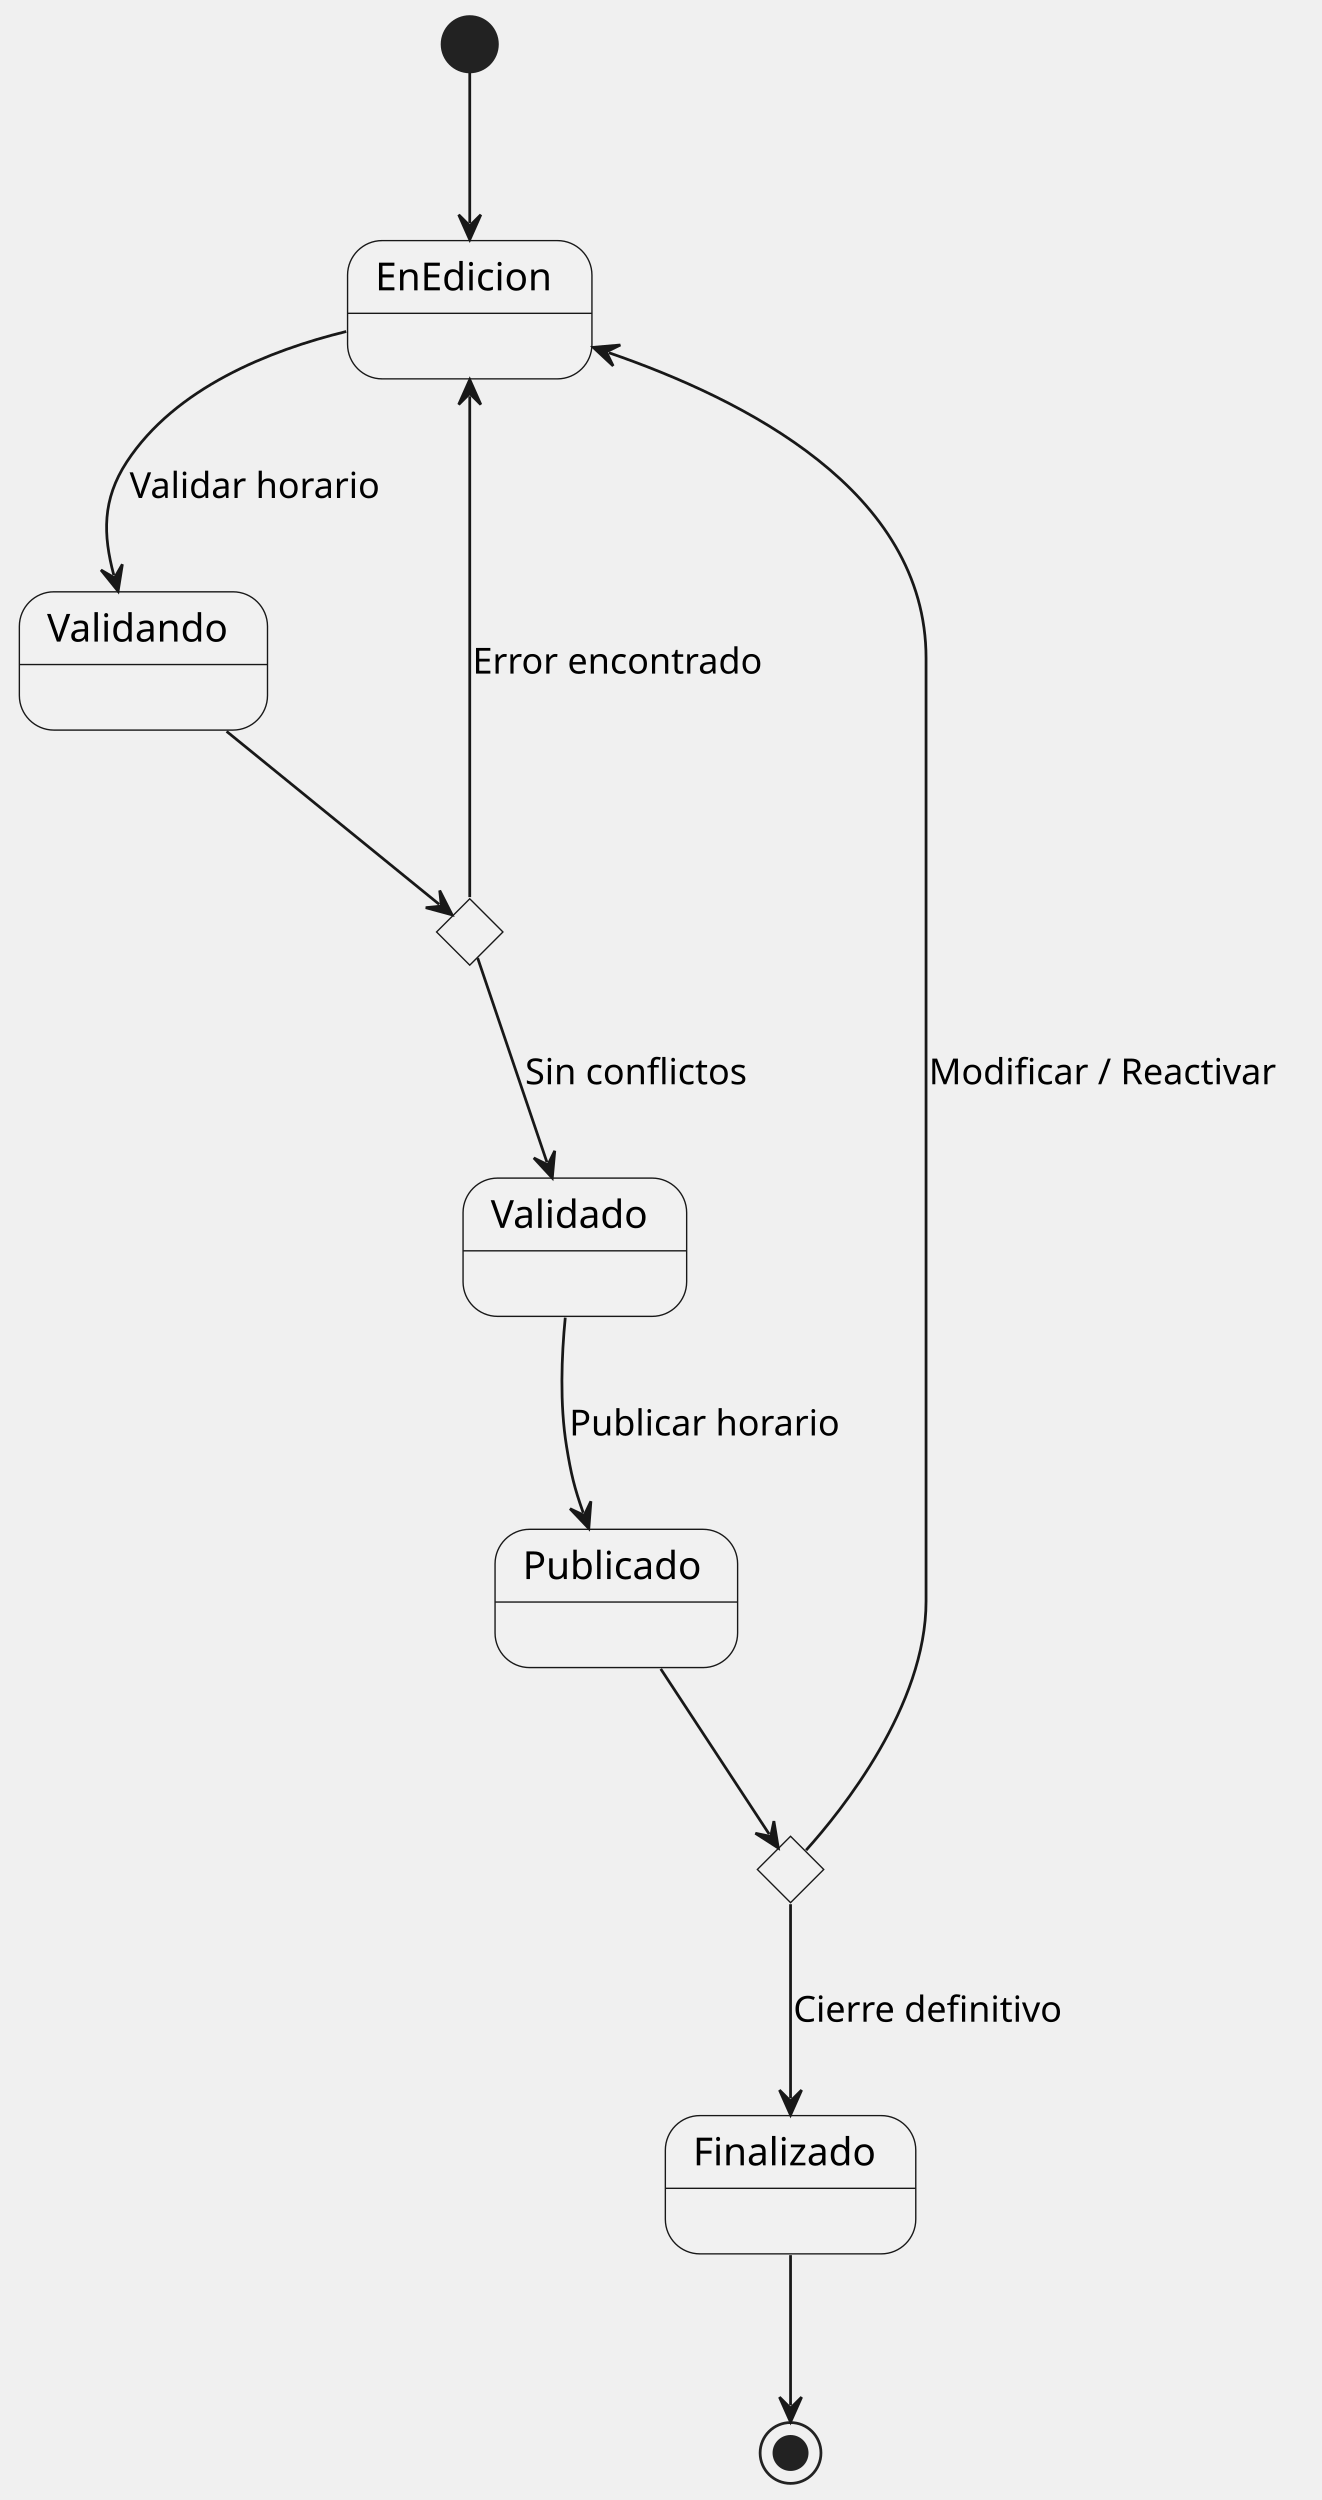
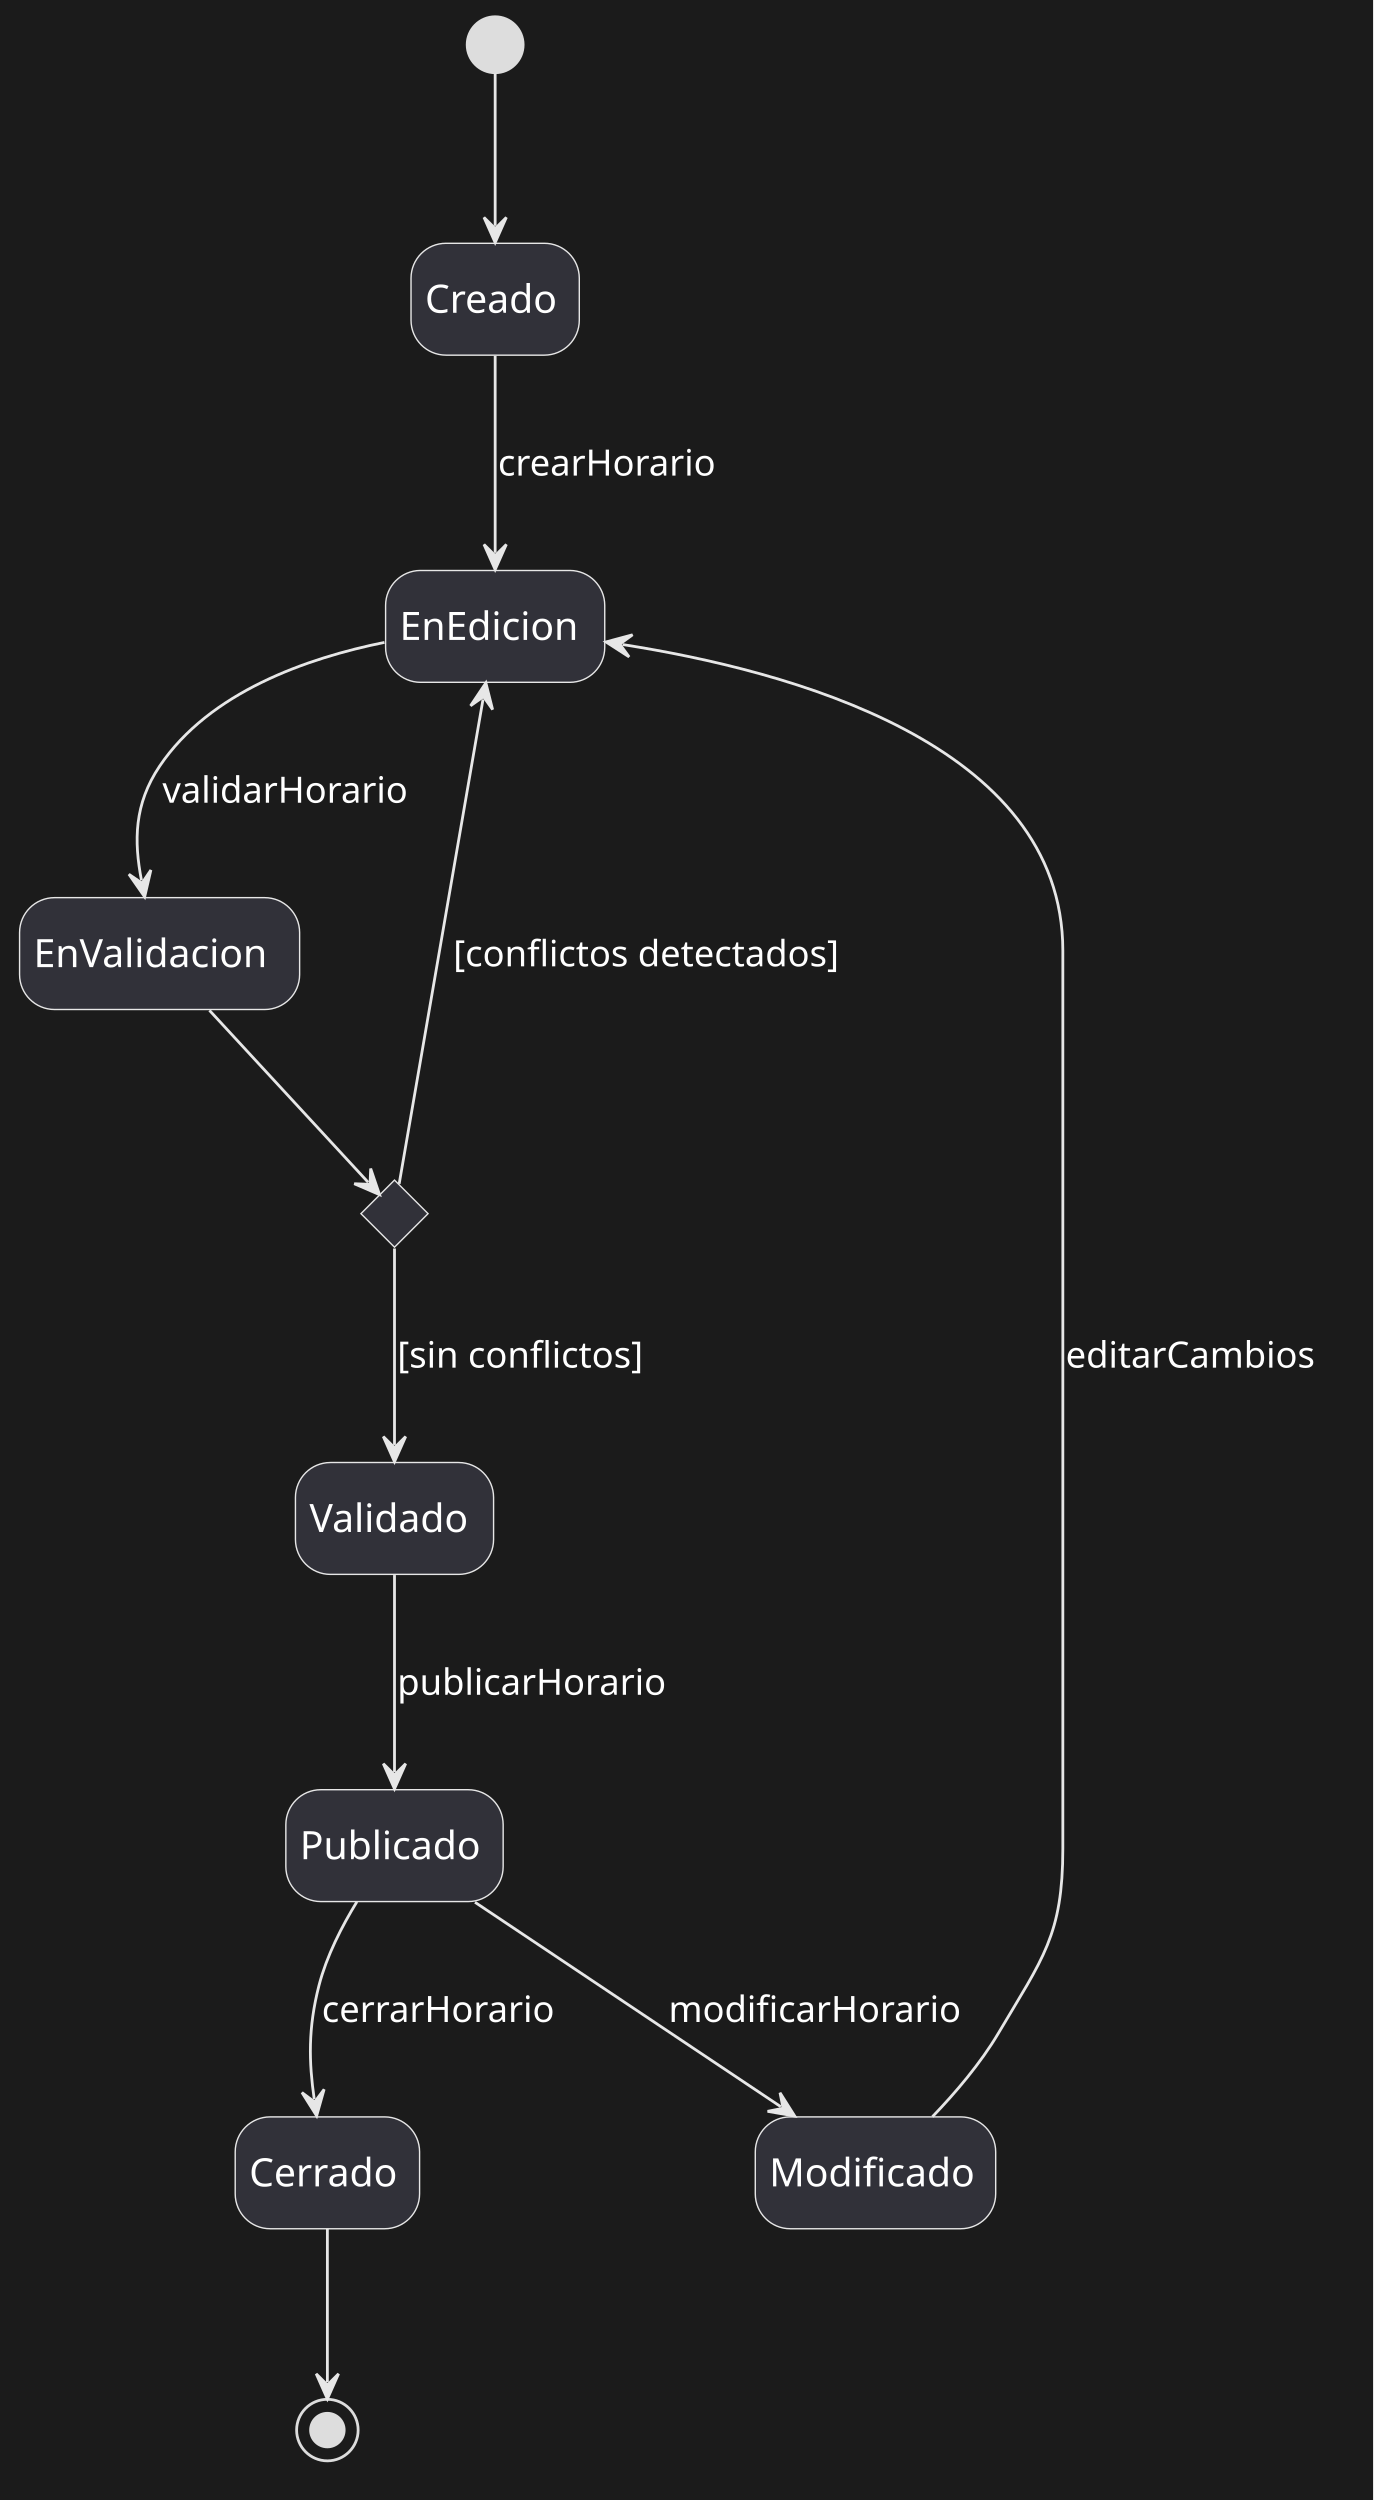
- <svg xmlns="http://www.w3.org/2000/svg" contentStyleType="text/css" data-diagram-type="STATE" height="904px" preserveAspectRatio="none" style="width:478px;height:904px;background:#FFFFFF;" version="1.1" viewBox="0 0 478 904" width="478px" zoomAndPan="magnify">
+ <svg xmlns="http://www.w3.org/2000/svg" contentStyleType="text/css" data-diagram-type="STATE" height="894px" preserveAspectRatio="none" style="width:491px;height:894px;background:#1B1B1B;" version="1.1" viewBox="0 0 491 894" width="491px" zoomAndPan="magnify">
  <defs />
  <g>
-     <g id="EnEdicion">
-       <rect fill="#F1F1F1" height="50" rx="12.5" ry="12.5" style="stroke:#181818;stroke-width:0.5;" width="88.366" x="125.68" y="87" />
-       <line style="stroke:#181818;stroke-width:0.5;" x1="125.68" x2="214.046" y1="113.297" y2="113.297" />
-       <text fill="#000000" font-family="sans-serif" font-size="14" lengthAdjust="spacing" textLength="68.366" x="135.68" y="104.995">EnEdicion</text>
+     <rect fill="#1B1B1B" height="894" style="stroke:none;stroke-width:1;" width="491" x="0" y="0" />
+     <rect fill="#313139" height="40" rx="12.5" ry="12.5" style="stroke:#E7E7E7;stroke-width:0.5;" width="60.176" x="146.98" y="87" />
+     <text fill="#FFFFFF" font-family="sans-serif" font-size="14" lengthAdjust="spacing" textLength="50.176" x="151.98" y="111.847">Creado</text>
+     <rect fill="#313139" height="40" rx="12.5" ry="12.5" style="stroke:#E7E7E7;stroke-width:0.5;" width="78.366" x="137.89" y="204" />
+     <text fill="#FFFFFF" font-family="sans-serif" font-size="14" lengthAdjust="spacing" textLength="68.366" x="142.89" y="228.847">EnEdicion</text>
+     <rect fill="#313139" height="40" rx="12.5" ry="12.5" style="stroke:#E7E7E7;stroke-width:0.5;" width="100.145" x="7" y="321" />
+     <text fill="#FFFFFF" font-family="sans-serif" font-size="14" lengthAdjust="spacing" textLength="90.145" x="12" y="345.847">EnValidacion</text>
+     <rect fill="#313139" height="40" rx="12.5" ry="12.5" style="stroke:#E7E7E7;stroke-width:0.5;" width="70.853" x="105.65" y="523" />
+     <text fill="#FFFFFF" font-family="sans-serif" font-size="14" lengthAdjust="spacing" textLength="60.853" x="110.65" y="547.847">Validado</text>
+     <rect fill="#313139" height="40" rx="12.5" ry="12.5" style="stroke:#E7E7E7;stroke-width:0.5;" width="77.71" x="102.22" y="640" />
+     <text fill="#FFFFFF" font-family="sans-serif" font-size="14" lengthAdjust="spacing" textLength="67.71" x="107.22" y="664.847">Publicado</text>
+     <rect fill="#313139" height="40" rx="12.5" ry="12.5" style="stroke:#E7E7E7;stroke-width:0.5;" width="85.968" x="270.09" y="757" />
+     <text fill="#FFFFFF" font-family="sans-serif" font-size="14" lengthAdjust="spacing" textLength="75.968" x="275.09" y="781.847">Modificado</text>
+     <rect fill="#313139" height="40" rx="12.5" ry="12.5" style="stroke:#E7E7E7;stroke-width:0.5;" width="65.932" x="84.11" y="757" />
+     <text fill="#FFFFFF" font-family="sans-serif" font-size="14" lengthAdjust="spacing" textLength="55.932" x="89.11" y="781.847">Cerrado</text>
+     <g class="entity" data-qualified-name="decision1" id="ent0009">
+       <polygon fill="#313139" points="141.07,422,153.07,434,141.07,446,129.07,434,141.07,422" style="stroke:#E7E7E7;stroke-width:0.5;" />
    </g>
-     <g id="Validando">
-       <rect fill="#F1F1F1" height="50" rx="12.5" ry="12.5" style="stroke:#181818;stroke-width:0.5;" width="89.727" x="7" y="214" />
-       <line style="stroke:#181818;stroke-width:0.5;" x1="7" x2="96.727" y1="240.297" y2="240.297" />
-       <text fill="#000000" font-family="sans-serif" font-size="14" lengthAdjust="spacing" textLength="69.727" x="17" y="231.995">Validando</text>
+     <g class="start_entity" data-qualified-name=".start." data-source-line="12" id="ent0002">
+       <ellipse cx="177.07" cy="16" fill="#DDDDDD" rx="10" ry="10" style="stroke:#DDDDDD;stroke-width:1;" />
    </g>
-     <g id="Validado">
-       <rect fill="#F1F1F1" height="50" rx="12.5" ry="12.5" style="stroke:#181818;stroke-width:0.5;" width="80.853" x="167.44" y="426" />
-       <line style="stroke:#181818;stroke-width:0.5;" x1="167.44" x2="248.293" y1="452.297" y2="452.297" />
-       <text fill="#000000" font-family="sans-serif" font-size="14" lengthAdjust="spacing" textLength="60.853" x="177.44" y="443.995">Validado</text>
+     <g class="end_entity" data-qualified-name=".end." data-source-line="31" id="ent0013">
+       <ellipse cx="117.07" cy="869" fill="none" rx="11" ry="11" style="stroke:#DDDDDD;stroke-width:1;" />
+       <ellipse cx="117.07" cy="869" fill="#DDDDDD" rx="6" ry="6" style="stroke:#DDDDDD;stroke-width:1;" />
    </g>
-     <g id="Publicado">
-       <rect fill="#F1F1F1" height="50" rx="12.5" ry="12.5" style="stroke:#181818;stroke-width:0.5;" width="87.71" x="179.01" y="553" />
-       <line style="stroke:#181818;stroke-width:0.5;" x1="179.01" x2="266.72" y1="579.297" y2="579.297" />
-       <text fill="#000000" font-family="sans-serif" font-size="14" lengthAdjust="spacing" textLength="67.71" x="189.01" y="570.995">Publicado</text>
+     <g class="link" data-entity-1="ent0002" data-entity-2="ent0002" data-link-type="dependency" data-source-line="12" id="lnk3">
+       <path d="M177.07,26.19 C177.07,40.4 177.07,62.02 177.07,80.74" fill="none" id="*start*-to-Creado" style="stroke:#E7E7E7;stroke-width:1;" />
+       <polygon fill="#E7E7E7" points="177.07,86.74,181.07,77.74,177.07,81.74,173.07,77.74,177.07,86.74" style="stroke:#E7E7E7;stroke-width:1;" />
    </g>
-     <g id="Finalizado">
-       <rect fill="#F1F1F1" height="50" rx="12.5" ry="12.5" style="stroke:#181818;stroke-width:0.5;" width="90.554" x="240.59" y="765" />
-       <line style="stroke:#181818;stroke-width:0.5;" x1="240.59" x2="331.144" y1="791.297" y2="791.297" />
-       <text fill="#000000" font-family="sans-serif" font-size="14" lengthAdjust="spacing" textLength="70.554" x="250.59" y="782.995">Finalizado</text>
+     <g class="link" data-entity-1="ent0002" data-entity-2="ent0003" data-link-type="dependency" data-source-line="14" id="lnk4">
+       <path d="M177.07,127.25 C177.07,148.48 177.07,176.44 177.07,197.69" fill="none" id="Creado-to-EnEdicion" style="stroke:#E7E7E7;stroke-width:1;" />
+       <polygon fill="#E7E7E7" points="177.07,203.69,181.07,194.69,177.07,198.69,173.07,194.69,177.07,203.69" style="stroke:#E7E7E7;stroke-width:1;" />
+       <text fill="#FFFFFF" font-family="sans-serif" font-size="13" lengthAdjust="spacing" textLength="81.751" x="178.07" y="170.067">crearHorario</text>
    </g>
-     <g class="entity" data-entity="choice1" data-uid="ent0007" id="entity_choice1">
-       <polygon fill="#F1F1F1" points="169.86,325,181.86,337,169.86,349,157.86,337,169.86,325" style="stroke:#181818;stroke-width:0.5;" />
+     <g class="link" data-entity-1="ent0003" data-entity-2="ent0004" data-link-type="dependency" data-source-line="16" id="lnk5">
+       <path d="M137.48,229.72 C109.86,235.3 74.89,247.48 57.07,274 C47.94,287.6 47.875,300.708 50.595,314.828" fill="none" id="EnEdicion-to-EnValidacion" style="stroke:#E7E7E7;stroke-width:1;" />
+       <polygon fill="#E7E7E7" points="51.73,320.72,53.955,311.126,50.784,315.81,46.1,312.639,51.73,320.72" style="stroke:#E7E7E7;stroke-width:1;" />
+       <text fill="#FFFFFF" font-family="sans-serif" font-size="13" lengthAdjust="spacing" textLength="92.397" x="58.07" y="287.067">validarHorario</text>
    </g>
-     <g class="entity" data-entity="choice2" data-uid="ent0008" id="entity_choice2">
-       <polygon fill="#F1F1F1" points="285.86,664,297.86,676,285.86,688,273.86,676,285.86,664" style="stroke:#181818;stroke-width:0.5;" />
+     <g class="link" data-entity-1="ent0004" data-entity-2="ent0009" data-link-type="dependency" data-source-line="18" id="lnk6">
+       <path d="M74.89,361.3 C94.15,382.17 119.64,409.781 131.65,422.791" fill="none" id="EnValidacion-to-decision1" style="stroke:#E7E7E7;stroke-width:1;" />
+       <polygon fill="#E7E7E7" points="135.72,427.2,132.554,417.874,132.328,423.526,126.676,423.3,135.72,427.2" style="stroke:#E7E7E7;stroke-width:1;" />
    </g>
-     <ellipse cx="169.86" cy="16" fill="#222222" rx="10" ry="10" style="stroke:#222222;stroke-width:1;" />
-     <ellipse cx="285.86" cy="887" fill="none" rx="11" ry="11" style="stroke:#222222;stroke-width:1;" />
-     <ellipse cx="285.86" cy="887" fill="#222222" rx="6" ry="6" style="stroke:#222222;stroke-width:1;" />
-     <g class="link" data-entity-1="*start*" data-entity-2="EnEdicion" data-source-line="9" data-uid="lnk3" id="link_*start*_EnEdicion">
-       <path d="M169.86,26.36 C169.86,40.29 169.86,60.95 169.86,80.65" fill="none" id="*start*-to-EnEdicion" style="stroke:#181818;stroke-width:1;" />
-       <polygon fill="#181818" points="169.86,86.65,173.86,77.65,169.86,81.65,165.86,77.65,169.86,86.65" style="stroke:#181818;stroke-width:1;" />
+     <g class="link" data-entity-1="ent0009" data-entity-2="ent0003" data-link-type="dependency" data-source-line="20" id="lnk7">
+       <path d="M142.74,423.35 C148.3,391.22 165.247,293.352 172.727,250.112" fill="none" id="decision1-to-EnEdicion" style="stroke:#E7E7E7;stroke-width:1;" />
+       <polygon fill="#E7E7E7" points="173.75,244.2,168.274,252.387,172.898,249.127,176.157,253.75,173.75,244.2" style="stroke:#E7E7E7;stroke-width:1;" />
+       <text fill="#FFFFFF" font-family="sans-serif" font-size="13" lengthAdjust="spacing" textLength="148.922" x="162.07" y="345.567">[conflictos detectados]</text>
    </g>
-     <g class="link" data-entity-1="EnEdicion" data-entity-2="Validando" data-source-line="11" data-uid="lnk4" id="link_EnEdicion_Validando">
-       <path d="M125.2,119.87 C97.27,126.72 63.36,140.29 45.86,167 C36.91,180.66 37.245,193.312 41.155,207.982" fill="none" id="EnEdicion-to-Validando" style="stroke:#181818;stroke-width:1;" />
-       <polygon fill="#181818" points="42.7,213.78,44.247,204.053,41.412,208.949,36.517,206.114,42.7,213.78" style="stroke:#181818;stroke-width:1;" />
-       <text fill="#000000" font-family="sans-serif" font-size="13" lengthAdjust="spacing" textLength="96.192" x="46.86" y="180.067">Validar horario</text>
+     <g class="link" data-entity-1="ent0009" data-entity-2="ent0005" data-link-type="dependency" data-source-line="21" id="lnk8">
+       <path d="M141.07,446.45 C141.07,464.67 141.07,494.48 141.07,516.71" fill="none" id="decision1-to-Validado" style="stroke:#E7E7E7;stroke-width:1;" />
+       <polygon fill="#E7E7E7" points="141.07,522.71,145.07,513.71,141.07,517.71,137.07,513.71,141.07,522.71" style="stroke:#E7E7E7;stroke-width:1;" />
+       <text fill="#FFFFFF" font-family="sans-serif" font-size="13" lengthAdjust="spacing" textLength="95.012" x="142.07" y="489.067">[sin conflictos]</text>
    </g>
-     <g class="link" data-entity-1="Validando" data-entity-2="choice1" data-source-line="12" data-uid="lnk5" id="link_Validando_choice1">
-       <path d="M81.94,264.47 C109.53,286.92 143.665,314.695 158.805,327.005" fill="none" id="Validando-to-choice1" style="stroke:#181818;stroke-width:1;" />
-       <polygon fill="#181818" points="163.46,330.79,159,322.009,159.581,327.636,153.953,328.216,163.46,330.79" style="stroke:#181818;stroke-width:1;" />
+     <g class="link" data-entity-1="ent0005" data-entity-2="ent0006" data-link-type="dependency" data-source-line="23" id="lnk9">
+       <path d="M141.07,563.25 C141.07,584.48 141.07,612.44 141.07,633.69" fill="none" id="Validado-to-Publicado" style="stroke:#E7E7E7;stroke-width:1;" />
+       <polygon fill="#E7E7E7" points="141.07,639.69,145.07,630.69,141.07,634.69,137.07,630.69,141.07,639.69" style="stroke:#E7E7E7;stroke-width:1;" />
+       <text fill="#FFFFFF" font-family="sans-serif" font-size="13" lengthAdjust="spacing" textLength="100.376" x="142.07" y="606.067">publicarHorario</text>
    </g>
-     <g class="link" data-entity-1="choice1" data-entity-2="EnEdicion" data-source-line="13" data-uid="lnk6" id="link_choice1_EnEdicion">
-       <path d="M169.86,324.4 C169.86,289.52 169.86,191.04 169.86,143.29" fill="none" id="choice1-to-EnEdicion" style="stroke:#181818;stroke-width:1;" />
-       <polygon fill="#181818" points="169.86,137.29,165.86,146.29,169.86,142.29,173.86,146.29,169.86,137.29" style="stroke:#181818;stroke-width:1;" />
-       <text fill="#000000" font-family="sans-serif" font-size="13" lengthAdjust="spacing" textLength="110.525" x="170.86" y="243.567">Error encontrado</text>
+     <g class="link" data-entity-1="ent0006" data-entity-2="ent0007" data-link-type="dependency" data-source-line="25" id="lnk10">
+       <path d="M169.86,680.25 C201.61,701.48 247.412,732.106 279.202,753.356" fill="none" id="Publicado-to-Modificado" style="stroke:#E7E7E7;stroke-width:1;" />
+       <polygon fill="#E7E7E7" points="284.19,756.69,278.931,748.363,280.033,753.911,274.485,755.014,284.19,756.69" style="stroke:#E7E7E7;stroke-width:1;" />
+       <text fill="#FFFFFF" font-family="sans-serif" font-size="13" lengthAdjust="spacing" textLength="109.078" x="239.07" y="723.067">modificarHorario</text>
    </g>
-     <g class="link" data-entity-1="choice1" data-entity-2="Validado" data-source-line="14" data-uid="lnk7" id="link_choice1_Validado">
-       <path d="M172.72,346.42 C178.38,363.1 189.283,395.238 197.773,420.268" fill="none" id="choice1-to-Validado" style="stroke:#181818;stroke-width:1;" />
-       <polygon fill="#181818" points="199.7,425.95,200.597,416.142,198.094,421.215,193.021,418.712,199.7,425.95" style="stroke:#181818;stroke-width:1;" />
-       <text fill="#000000" font-family="sans-serif" font-size="13" lengthAdjust="spacing" textLength="86.347" x="189.86" y="392.067">Sin conflictos</text>
+     <g class="link" data-entity-1="ent0007" data-entity-2="ent0003" data-link-type="dependency" data-source-line="27" id="lnk11">
+       <path d="M333.44,756.93 C341.65,748.4 350.68,737.83 357.07,727 C372.87,700.25 380.07,692.06 380.07,661 C380.07,340 380.07,340 380.07,340 C380.07,265.67 281.698,239.738 222.628,230.488" fill="none" id="Modificado-to-EnEdicion" style="stroke:#E7E7E7;stroke-width:1;" />
+       <polygon fill="#E7E7E7" points="216.7,229.56,224.973,234.904,221.64,230.333,226.21,227,216.7,229.56" style="stroke:#E7E7E7;stroke-width:1;" />
+       <text fill="#FFFFFF" font-family="sans-serif" font-size="13" lengthAdjust="spacing" textLength="94.567" x="381.07" y="489.067">editarCambios</text>
    </g>
-     <g class="link" data-entity-1="Validado" data-entity-2="Publicado" data-source-line="16" data-uid="lnk8" id="link_Validado_Publicado">
-       <path d="M204.4,476.46 C203.06,490.22 202.37,507.66 204.86,523 C206.48,532.95 207.652,537.886 210.902,547.036" fill="none" id="Validado-to-Publicado" style="stroke:#181818;stroke-width:1;" />
-       <polygon fill="#181818" points="212.91,552.69,213.667,542.87,211.237,547.978,206.128,545.548,212.91,552.69" style="stroke:#181818;stroke-width:1;" />
-       <text fill="#000000" font-family="sans-serif" font-size="13" lengthAdjust="spacing" textLength="102.559" x="205.86" y="519.067">Publicar horario</text>
+     <g class="link" data-entity-1="ent0006" data-entity-2="ent0008" data-link-type="dependency" data-source-line="29" id="lnk12">
+       <path d="M127.63,680.07 C122.29,688.77 116.78,699.46 114.07,710 C110.13,725.33 110.454,737.371 112.374,750.691" fill="none" id="Publicado-to-Cerrado" style="stroke:#E7E7E7;stroke-width:1;" />
+       <polygon fill="#E7E7E7" points="113.23,756.63,115.905,747.151,112.517,751.681,107.987,748.293,113.23,756.63" style="stroke:#E7E7E7;stroke-width:1;" />
+       <text fill="#FFFFFF" font-family="sans-serif" font-size="13" lengthAdjust="spacing" textLength="87.096" x="115.07" y="723.067">cerrarHorario</text>
    </g>
-     <g class="link" data-entity-1="Publicado" data-entity-2="choice2" data-source-line="17" data-uid="lnk9" id="link_Publicado_choice2">
-       <path d="M238.92,603.47 C253.07,625.03 269.437,649.975 278.137,663.225" fill="none" id="Publicado-to-choice2" style="stroke:#181818;stroke-width:1;" />
-       <polygon fill="#181818" points="281.43,668.24,279.834,658.521,278.686,664.06,273.147,662.912,281.43,668.24" style="stroke:#181818;stroke-width:1;" />
-     </g>
-     <g class="link" data-entity-1="choice2" data-entity-2="EnEdicion" data-source-line="19" data-uid="lnk10" id="link_choice2_EnEdicion">
-       <path d="M291.48,669.03 C304.35,654.72 334.86,616.8 334.86,579 C334.86,238 334.86,238 334.86,238 C334.86,177.44 269.052,144.406 220.182,127.556" fill="none" id="choice2-to-EnEdicion" style="stroke:#181818;stroke-width:1;" />
-       <polygon fill="#181818" points="214.51,125.6,221.715,132.315,219.237,127.23,224.322,124.752,214.51,125.6" style="stroke:#181818;stroke-width:1;" />
-       <text fill="#000000" font-family="sans-serif" font-size="13" lengthAdjust="spacing" textLength="134.183" x="335.86" y="392.067">Modificar / Reactivar</text>
-     </g>
-     <g class="link" data-entity-1="choice2" data-entity-2="Finalizado" data-source-line="20" data-uid="lnk11" id="link_choice2_Finalizado">
-       <path d="M285.86,688.56 C285.86,706.45 285.86,735.21 285.86,758.77" fill="none" id="choice2-to-Finalizado" style="stroke:#181818;stroke-width:1;" />
-       <polygon fill="#181818" points="285.86,764.77,289.86,755.77,285.86,759.77,281.86,755.77,285.86,764.77" style="stroke:#181818;stroke-width:1;" />
-       <text fill="#000000" font-family="sans-serif" font-size="13" lengthAdjust="spacing" textLength="104.152" x="286.86" y="731.067">Cierre definitivo</text>
-     </g>
-     <g class="link" data-entity-1="Finalizado" data-entity-2="*end*" data-source-line="22" data-uid="lnk13" id="link_Finalizado_*end*">
-       <path d="M285.86,815.46 C285.86,835.04 285.86,855.49 285.86,869.8" fill="none" id="Finalizado-to-*end*" style="stroke:#181818;stroke-width:1;" />
-       <polygon fill="#181818" points="285.86,875.8,289.86,866.8,285.86,870.8,281.86,866.8,285.86,875.8" style="stroke:#181818;stroke-width:1;" />
+     <g class="link" data-entity-1="ent0008" data-entity-2="ent0013" data-link-type="dependency" data-source-line="31" id="lnk14">
+       <path d="M117.07,797.09 C117.07,815.66 117.07,837.17 117.07,851.87" fill="none" id="Cerrado-to-*end*" style="stroke:#E7E7E7;stroke-width:1;" />
+       <polygon fill="#E7E7E7" points="117.07,857.87,121.07,848.87,117.07,852.87,113.07,848.87,117.07,857.87" style="stroke:#E7E7E7;stroke-width:1;" />
    </g>
  </g>
</svg>
